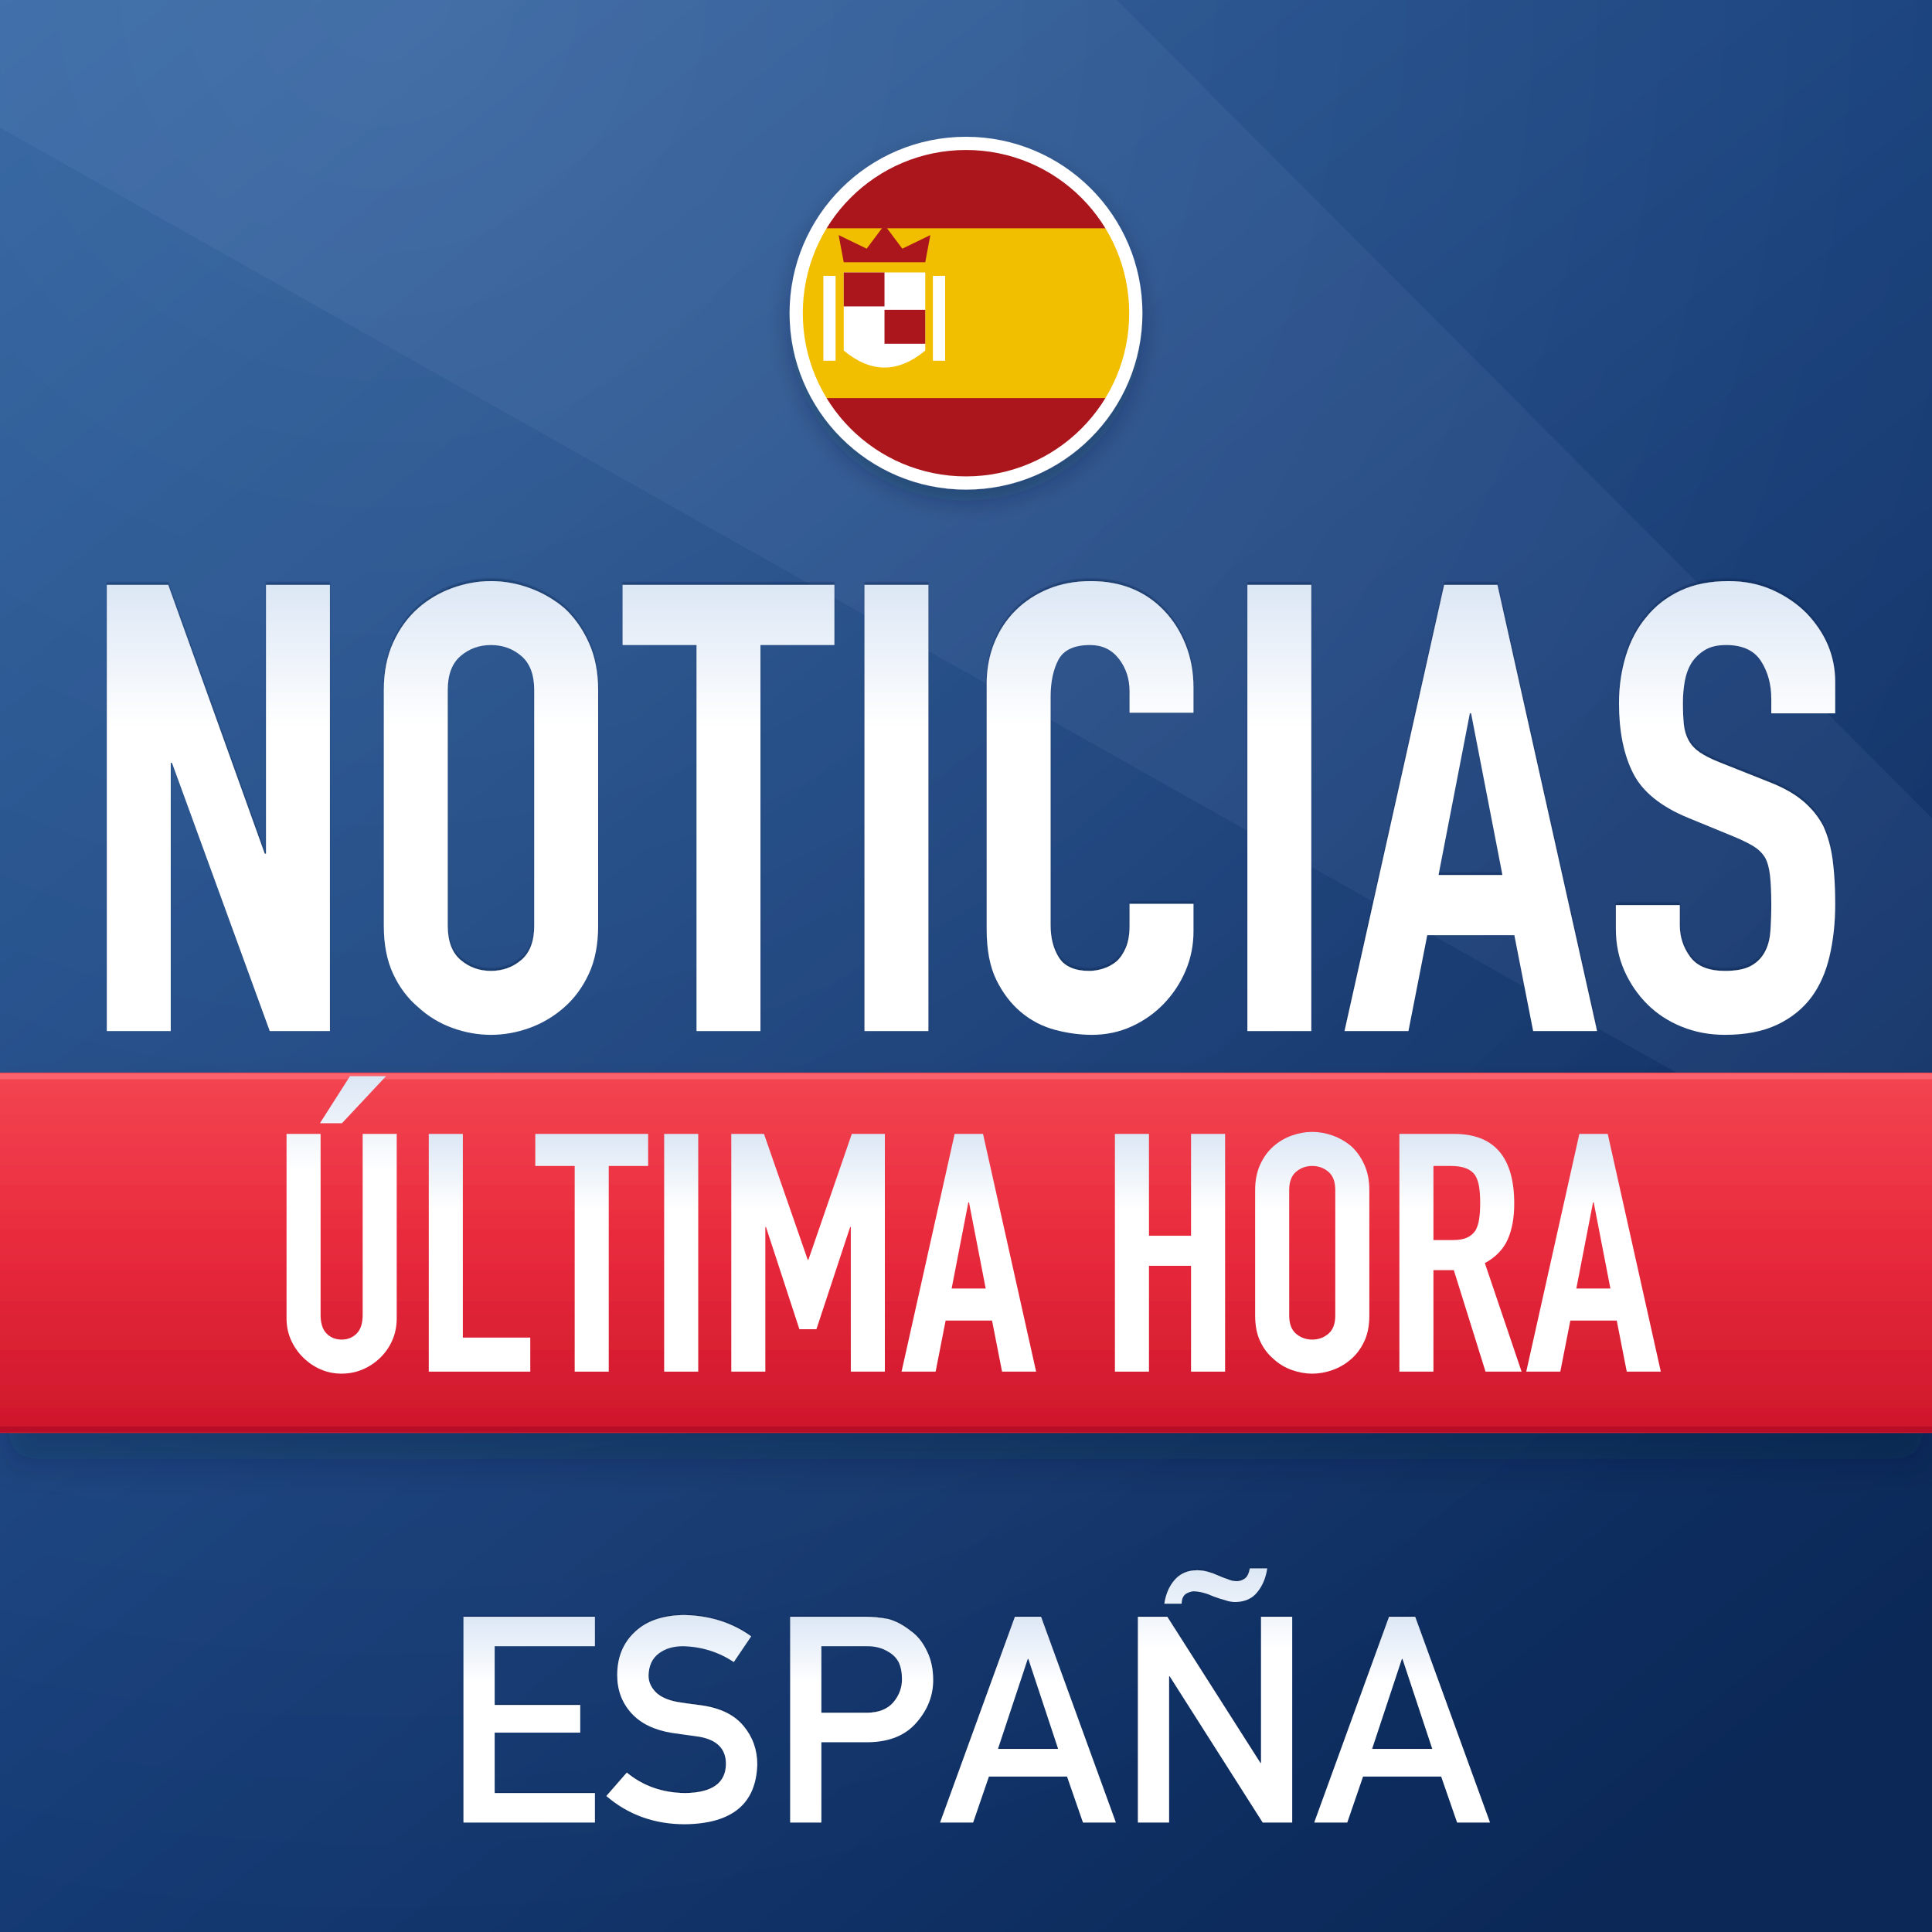
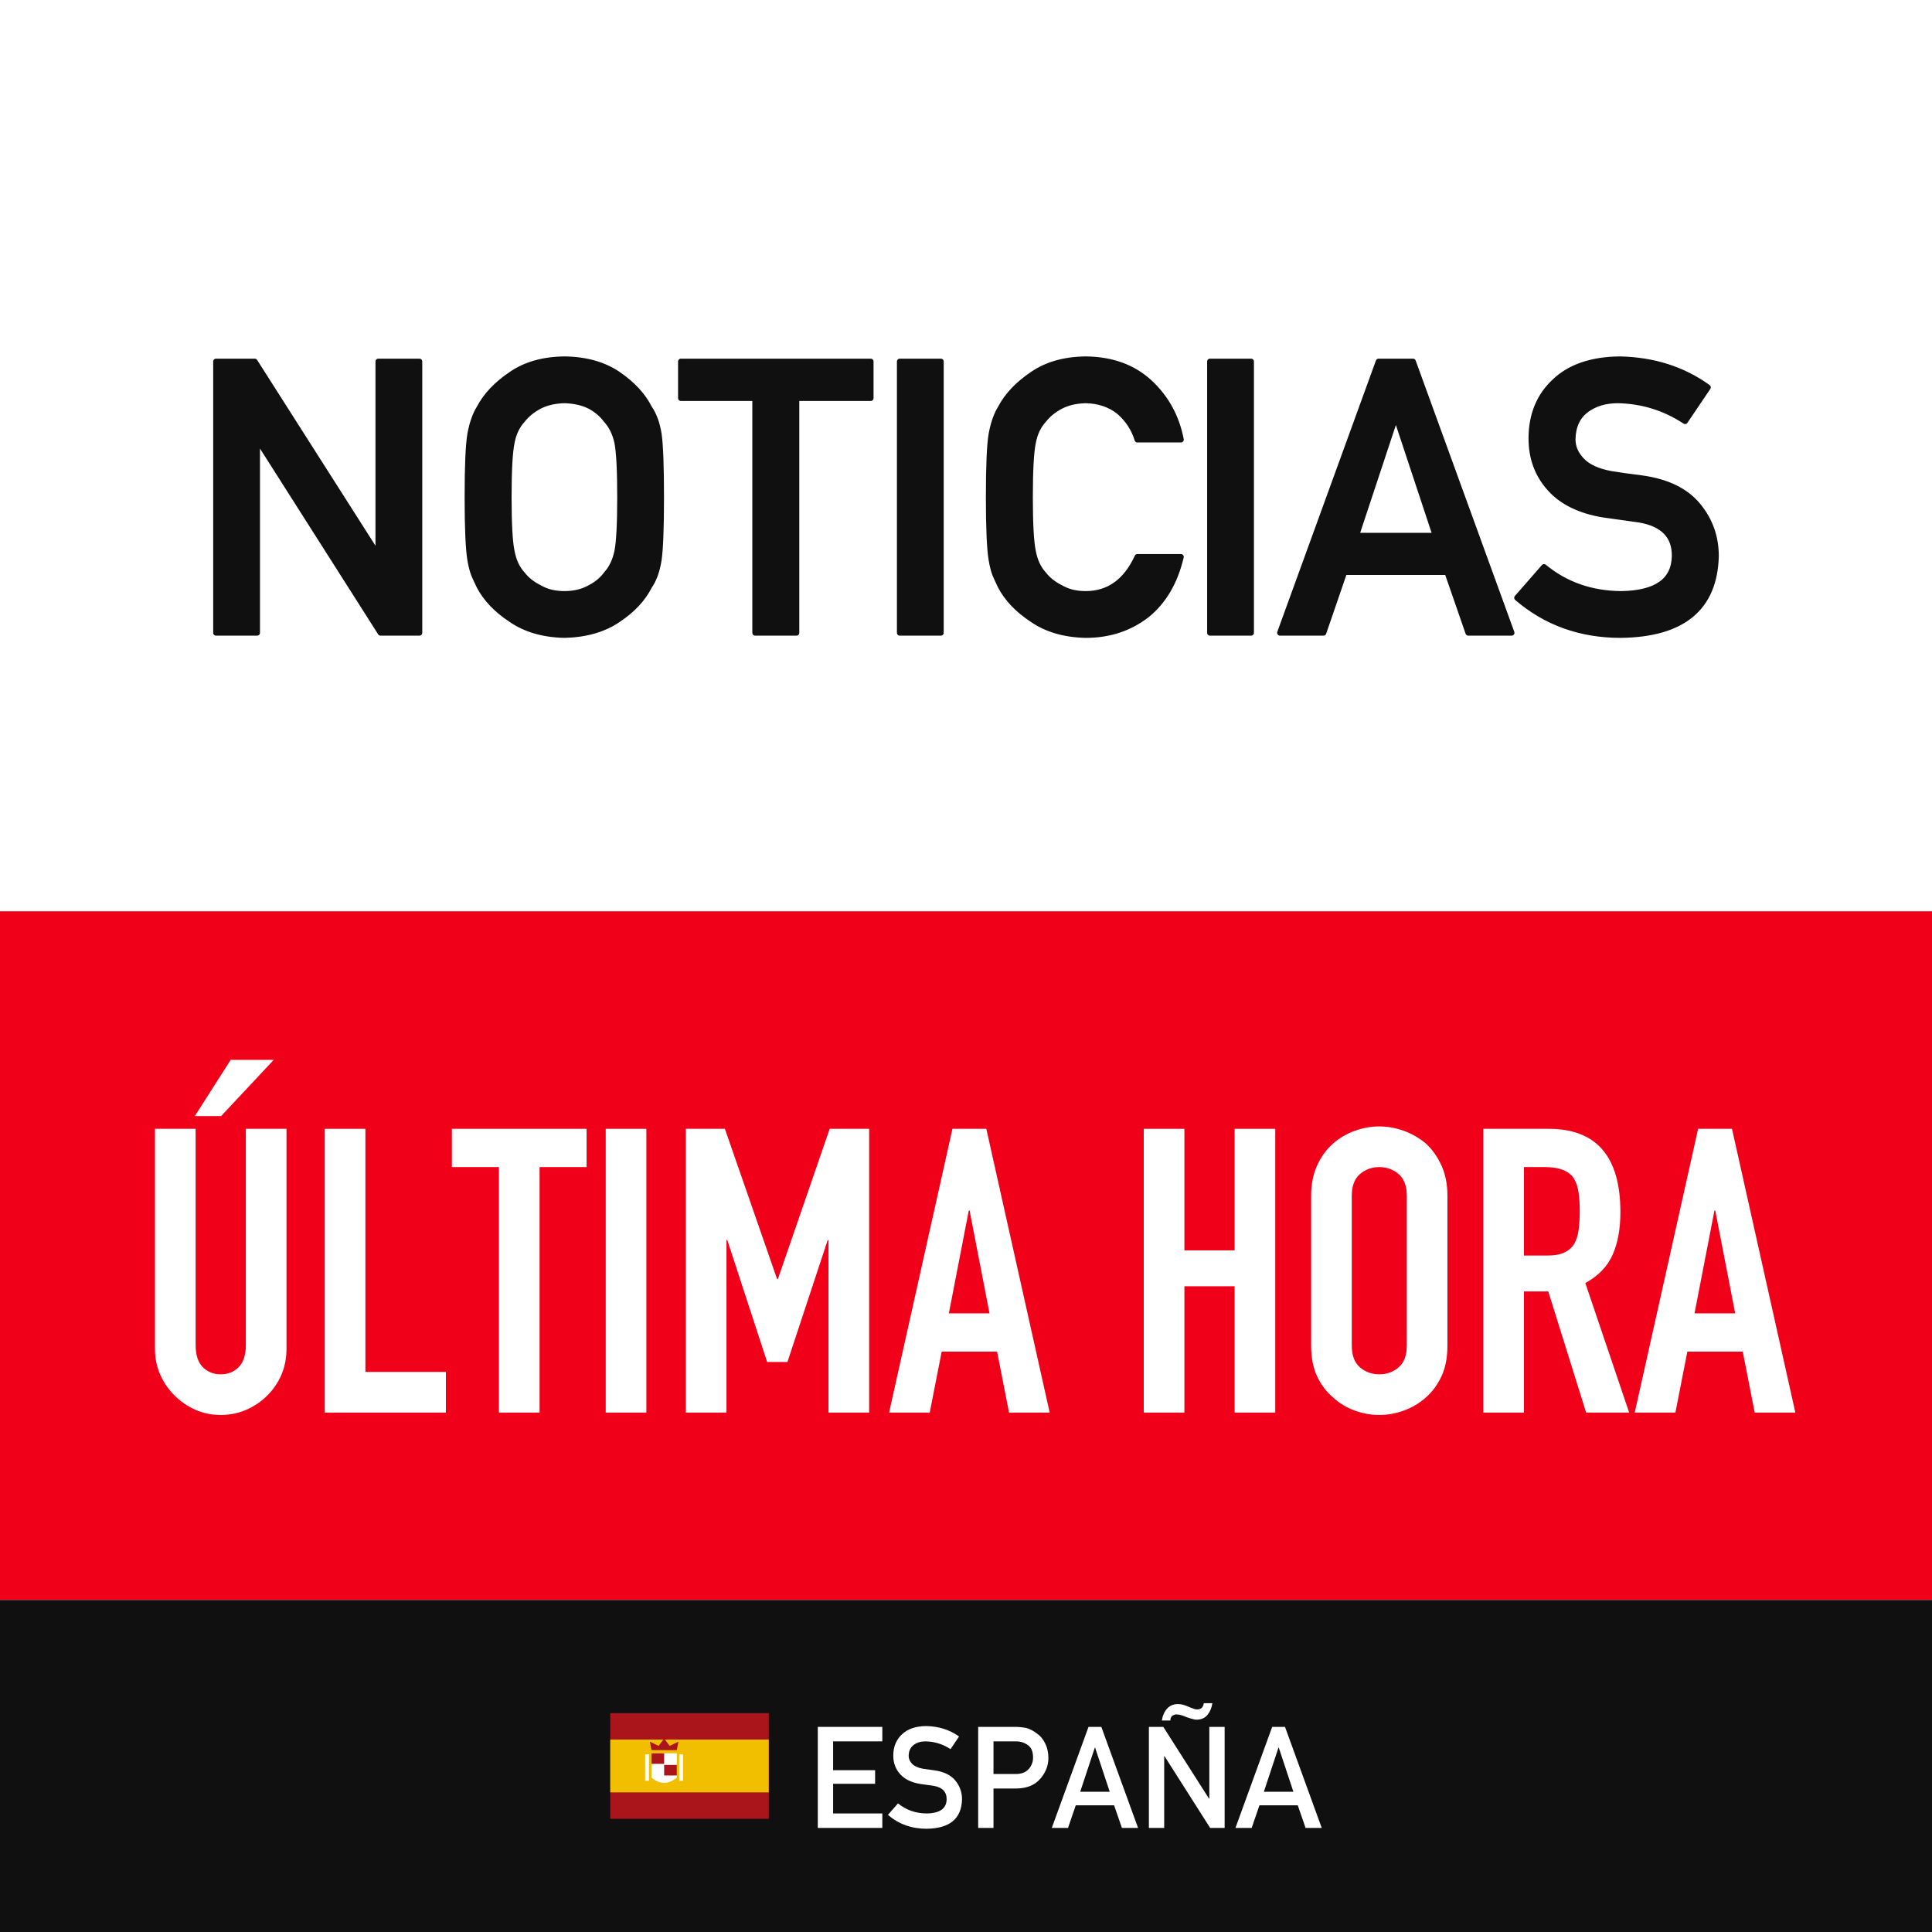
- <svg xmlns="http://www.w3.org/2000/svg" width="1024" height="1024" viewBox="0 0 1024 1024">
-   <defs>
-     <linearGradient id="blue" x1="0" y1="0" x2="0.8" y2="1">
-       <stop stop-color="#245A9B" />
-       <stop offset=".55" stop-color="#163D78" />
-       <stop offset="1" stop-color="#0B2857" />
-     </linearGradient>
-     <radialGradient id="light" cx=".2" cy="0" r="1">
-       <stop stop-color="#FFFFFF" stop-opacity=".12" />
-       <stop offset="1" stop-color="#FFFFFF" stop-opacity="0" />
-     </radialGradient>
-     <linearGradient id="red" x1="0" y1="0" x2="0" y2="1">
-       <stop stop-color="#F34551" />
-       <stop offset=".46" stop-color="#E92B3D" />
-       <stop offset="1" stop-color="#CE172B" />
-     </linearGradient>
-     <linearGradient id="letter" x1="0" y1="0" x2="0" y2="1">
-       <stop stop-color="#FFFFFF" />
-       <stop offset=".68" stop-color="#FFFFFF" />
-       <stop offset="1" stop-color="#DCE7F5" />
-     </linearGradient>
-     <filter id="ribbonShadow" x="-20%" y="-30%" width="140%" height="180%">
-       <feDropShadow dx="0" dy="14" stdDeviation="10" flood-color="#031932" flood-opacity=".28" />
-     </filter>
-     <filter id="letterShadow" x="-15%" y="-25%" width="130%" height="160%">
-       <feDropShadow dx="0" dy="4" stdDeviation="1.5" flood-color="#071E43" flood-opacity=".36" />
-     </filter>
-     <filter id="flagShadow" x="-20%" y="-20%" width="140%" height="160%">
-       <feDropShadow dx="0" dy="6" stdDeviation="6" flood-color="#02142C" flood-opacity=".30" />
-     </filter>
-     <clipPath id="square">
-       <rect width="1024" height="1024" />
-     </clipPath>
-     <clipPath id="country-circle">
-       <circle cx="512" cy="166" r="90.0" />
-     </clipPath>
-   </defs>
-   <g clip-path="url(#square)">
-     <rect x="0" y="0" width="1024" height="1024" rx="0" fill="url(#blue)" />
-     <rect x="0" y="0" width="1024" height="1024" rx="0" fill="url(#light)" />
-     <path d="M-120 0H592L1104 514V690Z" fill="#B3D4FF" opacity=".06" />
-     <g filter="url(#flagShadow)">
-       <g clip-path="url(#country-circle)">
-         <g transform="translate(377.0,76.0)">
-           <rect x="0" y="0" width="270.0" height="180.0" rx="0" fill="#AA151B" />
-           <rect x="0" y="45.0" width="270.0" height="90.0" rx="0" fill="#F1BF00" />
-           <path d="M70.2 68.4h43.2v41.4q-21.6 18.0-43.2 0Z" fill="#FFFFFF" />
-           <rect x="70.2" y="68.4" width="21.6" height="18.0" rx="0" fill="#AA151B" />
-           <rect x="91.8" y="88.2" width="21.6" height="18.0" rx="0" fill="#AA151B" />
-           <rect x="59.4" y="70.2" width="6.48" height="45.0" rx="0" fill="#FFFFFF" />
-           <rect x="117.45" y="70.2" width="6.48" height="45.0" rx="0" fill="#FFFFFF" />
-           <path d="M70.2 63l-2.7-14.4 14.85 7.2 9.45-12.6 9.45 12.6 14.85-7.2-2.7 14.4Z" fill="#AA151B" />
-         </g>
-       </g>
-       <circle cx="512" cy="166" r="90.0" fill="none" stroke="#FFFFFF" stroke-width="7" />
-     </g>
-     <g aria-label="NOTICIAS" fill="url(#letter)" filter="url(#letterShadow)" transform="translate(42.000,546.495) scale(0.332155,-0.332155)">
-       <path d="M44.000,0.000 L44.000,712.000 L142.000,712.000 L296.000,283.000 L298.000,283.000 L298.000,712.000 L400.000,712.000 L400.000,0.000 L304.000,0.000 L148.000,428.000 L146.000,428.000 L146.000,0.000 Z " />
-       <path d="M486.000,544.000 Q486.000,587.000 501.000,620.000 Q516.000,653.000 541.000,675.000 Q565.000,696.000 595.500,707.000 Q626.000,718.000 657.000,718.000 Q688.000,718.000 718.500,707.000 Q749.000,696.000 774.000,675.000 Q798.000,653.000 813.000,620.000 Q828.000,587.000 828.000,544.000 L828.000,168.000 Q828.000,123.000 813.000,91.000 Q798.000,59.000 774.000,38.000 Q749.000,16.000 718.500,5.000 Q688.000,-6.000 657.000,-6.000 Q626.000,-6.000 595.500,5.000 Q565.000,16.000 541.000,38.000 Q516.000,59.000 501.000,91.000 Q486.000,123.000 486.000,168.000 Z M588.000,168.000 Q588.000,131.000 608.500,113.500 Q629.000,96.000 657.000,96.000 Q685.000,96.000 705.500,113.500 Q726.000,131.000 726.000,168.000 L726.000,544.000 Q726.000,581.000 705.500,598.500 Q685.000,616.000 657.000,616.000 Q629.000,616.000 608.500,598.500 Q588.000,581.000 588.000,544.000 Z " />
-       <path d="M985.000,0.000 L985.000,616.000 L867.000,616.000 L867.000,712.000 L1205.000,712.000 L1205.000,616.000 L1087.000,616.000 L1087.000,0.000 Z " />
-       <path d="M1253.000,0.000 L1253.000,712.000 L1355.000,712.000 L1355.000,0.000 Z " />
-       <path d="M1778.000,203.000 L1778.000,159.000 Q1778.000,126.000 1765.500,96.500 Q1753.000,67.000 1731.000,44.000 Q1709.000,21.000 1679.500,7.500 Q1650.000,-6.000 1616.000,-6.000 Q1587.000,-6.000 1557.000,2.000 Q1527.000,10.000 1503.000,30.000 Q1479.000,50.000 1463.500,81.500 Q1448.000,113.000 1448.000,162.000 L1448.000,554.000 Q1448.000,589.000 1460.000,619.000 Q1472.000,649.000 1494.000,671.000 Q1516.000,693.000 1546.500,705.500 Q1577.000,718.000 1614.000,718.000 Q1686.000,718.000 1731.000,671.000 Q1753.000,648.000 1765.500,616.500 Q1778.000,585.000 1778.000,548.000 L1778.000,508.000 L1676.000,508.000 L1676.000,542.000 Q1676.000,572.000 1659.000,594.000 Q1642.000,616.000 1613.000,616.000 Q1575.000,616.000 1562.500,592.500 Q1550.000,569.000 1550.000,533.000 L1550.000,169.000 Q1550.000,138.000 1563.500,117.000 Q1577.000,96.000 1612.000,96.000 Q1622.000,96.000 1633.500,99.500 Q1645.000,103.000 1655.000,111.000 Q1664.000,119.000 1670.000,133.000 Q1676.000,147.000 1676.000,168.000 L1676.000,203.000 Z " />
-       <path d="M1864.000,0.000 L1864.000,712.000 L1966.000,712.000 L1966.000,0.000 Z " />
-       <path d="M2271.000,249.000 L2221.000,507.000 L2219.000,507.000 L2169.000,249.000 Z M2019.000,0.000 L2178.000,712.000 L2263.000,712.000 L2422.000,0.000 L2320.000,0.000 L2290.000,153.000 L2151.000,153.000 L2121.000,0.000 Z " />
-       <path d="M2802.000,507.000 L2700.000,507.000 L2700.000,530.000 Q2700.000,565.000 2683.500,590.500 Q2667.000,616.000 2628.000,616.000 Q2607.000,616.000 2594.000,608.000 Q2581.000,600.000 2573.000,588.000 Q2565.000,575.000 2562.000,558.500 Q2559.000,542.000 2559.000,524.000 Q2559.000,503.000 2560.500,489.000 Q2562.000,475.000 2568.000,464.000 Q2574.000,453.000 2585.500,445.000 Q2597.000,437.000 2617.000,429.000 L2695.000,398.000 Q2729.000,385.000 2750.000,367.500 Q2771.000,350.000 2783.000,327.000 Q2794.000,303.000 2798.000,272.500 Q2802.000,242.000 2802.000,203.000 Q2802.000,158.000 2793.000,119.500 Q2784.000,81.000 2764.000,54.000 Q2743.000,26.000 2709.000,10.000 Q2675.000,-6.000 2626.000,-6.000 Q2589.000,-6.000 2557.000,7.000 Q2525.000,20.000 2502.000,43.000 Q2479.000,66.000 2465.500,96.500 Q2452.000,127.000 2452.000,163.000 L2452.000,201.000 L2554.000,201.000 L2554.000,169.000 Q2554.000,141.000 2570.500,118.500 Q2587.000,96.000 2626.000,96.000 Q2652.000,96.000 2666.500,103.500 Q2681.000,111.000 2689.000,125.000 Q2697.000,139.000 2698.500,158.500 Q2700.000,178.000 2700.000,202.000 Q2700.000,230.000 2698.000,248.000 Q2696.000,266.000 2690.000,277.000 Q2683.000,288.000 2671.500,295.000 Q2660.000,302.000 2641.000,310.000 L2568.000,340.000 Q2502.000,367.000 2479.500,411.500 Q2457.000,456.000 2457.000,523.000 Q2457.000,563.000 2468.000,599.000 Q2479.000,635.000 2501.000,661.000 Q2522.000,687.000 2554.500,702.500 Q2587.000,718.000 2632.000,718.000 Q2670.000,718.000 2701.500,704.000 Q2733.000,690.000 2756.000,667.000 Q2802.000,619.000 2802.000,557.000 Z " />
-     </g>
-     <g filter="url(#ribbonShadow)">
-       <rect x="0" y="568.495" width="1024" height="191" rx="0" fill="url(#red)" />
-       <path d="M0 570.495H1024" stroke="#FF7581" stroke-opacity=".6" stroke-width="3" />
-       <path d="M0 757.495H1024" stroke="#A30A20" stroke-opacity=".5" stroke-width="3" />
-       <g aria-label="ÚLTIMA HORA" fill="url(#letter)" transform="translate(143.379,726.995) scale(0.176966,-0.176966)">
-         <path d="M378.000,712.000 L378.000,160.000 Q378.000,125.000 365.500,95.500 Q353.000,66.000 330.000,43.000 Q307.000,20.000 277.000,7.000 Q247.000,-6.000 213.000,-6.000 Q179.000,-6.000 149.500,7.000 Q120.000,20.000 97.000,43.000 Q74.000,66.000 61.000,95.500 Q48.000,125.000 48.000,160.000 L48.000,712.000 L150.000,712.000 L150.000,170.000 Q150.000,132.000 168.000,114.000 Q186.000,96.000 213.000,96.000 Q240.000,96.000 258.000,114.000 Q276.000,132.000 276.000,170.000 L276.000,712.000 Z M148.000,744.000 L238.000,885.000 L346.000,885.000 L214.000,744.000 Z " />
-         <path d="M474.000,0.000 L474.000,712.000 L576.000,712.000 L576.000,102.000 L778.000,102.000 L778.000,0.000 Z " />
-         <path d="M911.000,0.000 L911.000,616.000 L793.000,616.000 L793.000,712.000 L1131.000,712.000 L1131.000,616.000 L1013.000,616.000 L1013.000,0.000 Z " />
-         <path d="M1179.000,0.000 L1179.000,712.000 L1281.000,712.000 L1281.000,0.000 Z " />
-         <path d="M1380.000,0.000 L1380.000,712.000 L1478.000,712.000 L1609.000,335.000 L1611.000,335.000 L1741.000,712.000 L1840.000,712.000 L1840.000,0.000 L1738.000,0.000 L1738.000,433.000 L1736.000,433.000 L1635.000,127.000 L1584.000,127.000 L1484.000,433.000 L1482.000,433.000 L1482.000,0.000 Z " />
-         <path d="M2142.000,249.000 L2092.000,507.000 L2090.000,507.000 L2040.000,249.000 Z M1890.000,0.000 L2049.000,712.000 L2134.000,712.000 L2293.000,0.000 L2191.000,0.000 L2161.000,153.000 L2022.000,153.000 L1992.000,0.000 Z " />
-         <path d="M2529.000,0.000 L2529.000,712.000 L2631.000,712.000 L2631.000,407.000 L2757.000,407.000 L2757.000,712.000 L2859.000,712.000 L2859.000,0.000 L2757.000,0.000 L2757.000,317.000 L2631.000,317.000 L2631.000,0.000 Z " />
-         <path d="M2949.000,544.000 Q2949.000,587.000 2964.000,620.000 Q2979.000,653.000 3004.000,675.000 Q3028.000,696.000 3058.500,707.000 Q3089.000,718.000 3120.000,718.000 Q3151.000,718.000 3181.500,707.000 Q3212.000,696.000 3237.000,675.000 Q3261.000,653.000 3276.000,620.000 Q3291.000,587.000 3291.000,544.000 L3291.000,168.000 Q3291.000,123.000 3276.000,91.000 Q3261.000,59.000 3237.000,38.000 Q3212.000,16.000 3181.500,5.000 Q3151.000,-6.000 3120.000,-6.000 Q3089.000,-6.000 3058.500,5.000 Q3028.000,16.000 3004.000,38.000 Q2979.000,59.000 2964.000,91.000 Q2949.000,123.000 2949.000,168.000 Z M3051.000,168.000 Q3051.000,131.000 3071.500,113.500 Q3092.000,96.000 3120.000,96.000 Q3148.000,96.000 3168.500,113.500 Q3189.000,131.000 3189.000,168.000 L3189.000,544.000 Q3189.000,581.000 3168.500,598.500 Q3148.000,616.000 3120.000,616.000 Q3092.000,616.000 3071.500,598.500 Q3051.000,581.000 3051.000,544.000 Z " />
-         <path d="M3483.000,616.000 L3483.000,394.000 L3541.000,394.000 Q3568.000,394.000 3584.000,401.500 Q3600.000,409.000 3609.000,423.000 Q3617.000,437.000 3620.000,457.500 Q3623.000,478.000 3623.000,505.000 Q3623.000,532.000 3620.000,552.500 Q3617.000,573.000 3608.000,588.000 Q3589.000,616.000 3536.000,616.000 Z M3381.000,0.000 L3381.000,712.000 L3545.000,712.000 Q3725.000,712.000 3725.000,503.000 Q3725.000,440.000 3705.500,396.000 Q3686.000,352.000 3637.000,325.000 L3747.000,0.000 L3639.000,0.000 L3544.000,304.000 L3483.000,304.000 L3483.000,0.000 Z " />
-         <path d="M4013.000,249.000 L3963.000,507.000 L3961.000,507.000 L3911.000,249.000 Z M3761.000,0.000 L3920.000,712.000 L4005.000,712.000 L4164.000,0.000 L4062.000,0.000 L4032.000,153.000 L3893.000,153.000 L3863.000,0.000 Z " />
-       </g>
-     </g>
-     <g aria-label="ESPAÑA" fill="url(#letter)" filter="url(#letterShadow)" transform="translate(234.119,966.000) scale(0.153252,-0.153252)">
-       <path d="M75.195,0.000 L529.785,0.000 L529.785,102.051 L183.105,102.051 L183.105,311.035 L479.004,311.035 L479.004,406.738 L183.105,406.738 L183.105,609.863 L529.785,609.863 L529.785,711.914 L75.195,711.914 Z " />
-       <path d="M640.137,172.852 L569.336,91.797 Q683.105,-5.859 841.309,-5.859 Q1085.938,-2.930 1091.309,201.172 Q1091.309,276.855 1043.945,333.984 Q996.094,392.090 895.996,405.762 Q845.215,412.109 815.918,416.992 Q763.184,426.758 739.258,452.148 Q715.332,477.051 715.332,507.812 Q716.309,559.082 750.977,584.961 Q784.180,609.863 833.984,609.863 Q930.176,607.910 1010.254,555.176 L1070.312,644.043 Q972.168,714.844 839.355,717.773 Q729.004,716.797 668.945,660.156 Q606.934,603.027 606.934,509.766 Q606.934,432.129 656.250,377.930 Q704.102,325.195 795.898,310.059 Q847.168,302.734 890.137,296.875 Q983.887,280.762 982.910,201.172 Q980.957,104.004 842.285,102.051 Q725.098,103.027 640.137,172.852 Z " />
-       <path d="M1312.988,609.863 L1468.750,609.863 Q1512.695,610.840 1545.898,589.844 Q1567.871,577.148 1580.078,555.176 Q1591.797,530.762 1591.797,495.117 Q1591.797,452.148 1562.988,416.992 Q1532.715,380.859 1472.656,379.883 L1312.988,379.883 Z M1205.078,0.000 L1312.988,0.000 L1312.988,277.832 L1477.051,277.832 Q1586.914,279.785 1644.043,348.145 Q1699.707,413.086 1699.707,492.188 Q1699.707,550.781 1677.734,593.750 Q1656.738,638.184 1623.047,662.109 Q1583.008,693.848 1543.945,704.102 Q1504.883,711.914 1462.891,711.914 L1205.078,711.914 Z " />
-       <path d="M1923.828,254.883 L2026.855,565.918 L2028.809,565.918 L2131.836,254.883 Z M2217.773,0.000 L2331.543,0.000 L2072.754,711.914 L1982.422,711.914 L1723.633,0.000 L1837.891,0.000 L1892.578,159.180 L2162.598,159.180 Z " />
-       <path d="M2407.715,0.000 L2515.625,0.000 L2515.625,505.859 L2517.578,505.859 L2839.355,0.000 L2941.406,0.000 L2941.406,711.914 L2833.496,711.914 L2833.496,206.055 L2831.543,206.055 L2509.277,711.914 L2407.715,711.914 Z M2559.082,756.836 Q2559.082,781.738 2575.195,791.992 Q2590.332,799.805 2601.074,799.805 Q2632.324,798.828 2669.922,781.738 Q2687.988,774.902 2708.008,769.531 Q2727.051,762.695 2745.117,762.695 Q2795.898,763.672 2822.266,798.828 Q2848.145,831.543 2854.980,878.906 L2794.922,878.906 Q2790.039,852.539 2777.344,843.750 Q2763.184,833.984 2748.047,834.961 Q2732.910,834.961 2718.262,841.797 Q2702.148,846.680 2684.082,854.980 Q2666.992,862.793 2648.926,867.676 Q2631.348,872.559 2612.305,872.559 Q2565.918,872.559 2537.109,841.797 Q2507.324,809.570 2499.023,756.836 Z " />
-       <path d="M3217.773,254.883 L3320.801,565.918 L3322.754,565.918 L3425.781,254.883 Z M3511.719,0.000 L3625.488,0.000 L3366.699,711.914 L3276.367,711.914 L3017.578,0.000 L3131.836,0.000 L3186.523,159.180 L3456.543,159.180 Z " />
-     </g>
+ <svg xmlns="http://www.w3.org/2000/svg" width="1024" height="1024" viewBox="0 0 1024 1024" data-proposal="15A">
+   <rect x="0" y="0" width="1024" height="1024" rx="0" fill="#FFFFFF" />
+   <rect x="0" y="483" width="1024" height="365" rx="0" fill="#F00019" />
+   <rect x="0" y="848" width="1024" height="176" rx="0" fill="#101010" />
+   <g aria-label="NOTICIAS" fill="#101010" transform="translate(99.31017,335.4051) scale(0.202005,-0.202005)" stroke="#101010" stroke-width="14.851" stroke-linejoin="round">
+     <path d="M75.195,0.000 L183.105,0.000 L183.105,505.859 L185.059,505.859 L506.836,0.000 L608.887,0.000 L608.887,711.914 L500.977,711.914 L500.977,206.055 L499.023,206.055 L176.758,711.914 L75.195,711.914 Z " />
+     <path d="M734.863,355.957 Q734.863,233.887 742.188,190.918 Q746.094,167.969 751.953,152.832 Q758.301,138.184 766.113,122.070 Q791.992,72.754 849.121,35.156 Q905.273,-3.906 989.258,-5.859 Q1074.219,-3.906 1130.859,35.156 Q1187.012,72.754 1211.914,122.070 Q1229.980,147.949 1236.816,190.918 Q1243.164,233.887 1243.164,355.957 Q1243.164,479.980 1236.816,521.973 Q1229.980,563.965 1211.914,589.844 Q1187.012,639.160 1130.859,677.734 Q1074.219,716.797 989.258,717.773 Q905.273,716.797 849.121,677.734 Q791.992,639.160 766.113,589.844 Q750.000,563.965 742.188,521.973 Q734.863,479.980 734.863,355.957 Z M843.262,355.957 Q843.262,460.938 851.074,499.023 Q857.910,535.156 878.906,558.105 Q895.996,580.078 923.828,594.727 Q951.172,608.887 989.258,609.863 Q1027.832,608.887 1056.152,594.727 Q1083.008,580.078 1099.121,558.105 Q1120.117,535.156 1127.930,499.023 Q1135.254,460.938 1135.254,355.957 Q1135.254,250.977 1127.930,213.867 Q1120.117,176.758 1099.121,153.809 Q1083.008,131.836 1056.152,118.164 Q1027.832,102.051 989.258,102.051 Q951.172,102.051 923.828,118.164 Q895.996,131.836 878.906,153.809 Q857.910,176.758 851.074,213.867 Q843.262,250.977 843.262,355.957 Z " />
+     <path d="M1489.746,0.000 L1598.145,0.000 L1598.145,615.723 L1792.969,615.723 L1792.969,711.914 L1294.922,711.914 L1294.922,615.723 L1489.746,615.723 Z " />
+     <path d="M1869.141,0.000 L1977.051,0.000 L1977.051,711.914 L1869.141,711.914 Z " />
+     <path d="M2492.676,199.219 Q2447.754,102.051 2356.934,102.051 Q2318.848,102.051 2291.504,118.164 Q2263.672,131.836 2246.582,153.809 Q2225.586,176.758 2218.750,213.867 Q2210.938,250.977 2210.938,355.957 Q2210.938,460.938 2218.750,499.023 Q2225.586,535.156 2246.582,558.105 Q2263.672,580.078 2291.504,594.727 Q2318.848,608.887 2356.934,609.863 Q2408.691,608.887 2444.824,580.078 Q2479.492,549.805 2492.676,506.836 L2606.934,506.836 Q2589.844,596.191 2524.902,656.738 Q2459.961,716.797 2356.934,717.773 Q2272.949,716.797 2216.797,677.734 Q2159.668,639.160 2133.789,589.844 Q2117.676,563.965 2109.863,521.973 Q2102.539,479.980 2102.539,355.957 Q2102.539,233.887 2109.863,190.918 Q2113.770,167.969 2119.629,152.832 Q2125.977,138.184 2133.789,122.070 Q2159.668,72.754 2216.797,35.156 Q2272.949,-3.906 2356.934,-5.859 Q2449.707,-5.859 2517.578,46.875 Q2583.496,100.098 2606.934,199.219 Z " />
+     <path d="M2683.105,0.000 L2791.016,0.000 L2791.016,711.914 L2683.105,711.914 Z " />
+     <path d="M3066.895,254.883 L3169.922,565.918 L3171.875,565.918 L3274.902,254.883 Z M3360.840,0.000 L3474.609,0.000 L3215.820,711.914 L3125.488,711.914 L2866.699,0.000 L2980.957,0.000 L3035.645,159.180 L3305.664,159.180 Z " />
+     <path d="M3559.570,172.852 L3488.770,91.797 Q3602.539,-5.859 3760.742,-5.859 Q4005.371,-2.930 4010.742,201.172 Q4010.742,276.855 3963.379,333.984 Q3915.527,392.090 3815.430,405.762 Q3764.648,412.109 3735.352,416.992 Q3682.617,426.758 3658.691,452.148 Q3634.766,477.051 3634.766,507.812 Q3635.742,559.082 3670.410,584.961 Q3703.613,609.863 3753.418,609.863 Q3849.609,607.910 3929.688,555.176 L3989.746,644.043 Q3891.602,714.844 3758.789,717.773 Q3648.438,716.797 3588.379,660.156 Q3526.367,603.027 3526.367,509.766 Q3526.367,432.129 3575.684,377.930 Q3623.535,325.195 3715.332,310.059 Q3766.602,302.734 3809.570,296.875 Q3903.320,280.762 3902.344,201.172 Q3900.391,104.004 3761.719,102.051 Q3644.531,103.027 3559.570,172.852 Z " />
+   </g>
+   <g aria-label="ÚLTIMA HORA" fill="#FFFFFF" transform="translate(72.000,748.699) scale(0.211234,-0.211234)">
+     <path d="M378.000,712.000 L378.000,160.000 Q378.000,125.000 365.500,95.500 Q353.000,66.000 330.000,43.000 Q307.000,20.000 277.000,7.000 Q247.000,-6.000 213.000,-6.000 Q179.000,-6.000 149.500,7.000 Q120.000,20.000 97.000,43.000 Q74.000,66.000 61.000,95.500 Q48.000,125.000 48.000,160.000 L48.000,712.000 L150.000,712.000 L150.000,170.000 Q150.000,132.000 168.000,114.000 Q186.000,96.000 213.000,96.000 Q240.000,96.000 258.000,114.000 Q276.000,132.000 276.000,170.000 L276.000,712.000 Z M148.000,744.000 L238.000,885.000 L346.000,885.000 L214.000,744.000 Z " />
+     <path d="M474.000,0.000 L474.000,712.000 L576.000,712.000 L576.000,102.000 L778.000,102.000 L778.000,0.000 Z " />
+     <path d="M911.000,0.000 L911.000,616.000 L793.000,616.000 L793.000,712.000 L1131.000,712.000 L1131.000,616.000 L1013.000,616.000 L1013.000,0.000 Z " />
+     <path d="M1179.000,0.000 L1179.000,712.000 L1281.000,712.000 L1281.000,0.000 Z " />
+     <path d="M1380.000,0.000 L1380.000,712.000 L1478.000,712.000 L1609.000,335.000 L1611.000,335.000 L1741.000,712.000 L1840.000,712.000 L1840.000,0.000 L1738.000,0.000 L1738.000,433.000 L1736.000,433.000 L1635.000,127.000 L1584.000,127.000 L1484.000,433.000 L1482.000,433.000 L1482.000,0.000 Z " />
+     <path d="M2142.000,249.000 L2092.000,507.000 L2090.000,507.000 L2040.000,249.000 Z M1890.000,0.000 L2049.000,712.000 L2134.000,712.000 L2293.000,0.000 L2191.000,0.000 L2161.000,153.000 L2022.000,153.000 L1992.000,0.000 Z " />
+     <path d="M2529.000,0.000 L2529.000,712.000 L2631.000,712.000 L2631.000,407.000 L2757.000,407.000 L2757.000,712.000 L2859.000,712.000 L2859.000,0.000 L2757.000,0.000 L2757.000,317.000 L2631.000,317.000 L2631.000,0.000 Z " />
+     <path d="M2949.000,544.000 Q2949.000,587.000 2964.000,620.000 Q2979.000,653.000 3004.000,675.000 Q3028.000,696.000 3058.500,707.000 Q3089.000,718.000 3120.000,718.000 Q3151.000,718.000 3181.500,707.000 Q3212.000,696.000 3237.000,675.000 Q3261.000,653.000 3276.000,620.000 Q3291.000,587.000 3291.000,544.000 L3291.000,168.000 Q3291.000,123.000 3276.000,91.000 Q3261.000,59.000 3237.000,38.000 Q3212.000,16.000 3181.500,5.000 Q3151.000,-6.000 3120.000,-6.000 Q3089.000,-6.000 3058.500,5.000 Q3028.000,16.000 3004.000,38.000 Q2979.000,59.000 2964.000,91.000 Q2949.000,123.000 2949.000,168.000 Z M3051.000,168.000 Q3051.000,131.000 3071.500,113.500 Q3092.000,96.000 3120.000,96.000 Q3148.000,96.000 3168.500,113.500 Q3189.000,131.000 3189.000,168.000 L3189.000,544.000 Q3189.000,581.000 3168.500,598.500 Q3148.000,616.000 3120.000,616.000 Q3092.000,616.000 3071.500,598.500 Q3051.000,581.000 3051.000,544.000 Z " />
+     <path d="M3483.000,616.000 L3483.000,394.000 L3541.000,394.000 Q3568.000,394.000 3584.000,401.500 Q3600.000,409.000 3609.000,423.000 Q3617.000,437.000 3620.000,457.500 Q3623.000,478.000 3623.000,505.000 Q3623.000,532.000 3620.000,552.500 Q3617.000,573.000 3608.000,588.000 Q3589.000,616.000 3536.000,616.000 Z M3381.000,0.000 L3381.000,712.000 L3545.000,712.000 Q3725.000,712.000 3725.000,503.000 Q3725.000,440.000 3705.500,396.000 Q3686.000,352.000 3637.000,325.000 L3747.000,0.000 L3639.000,0.000 L3544.000,304.000 L3483.000,304.000 L3483.000,0.000 Z " />
+     <path d="M4013.000,249.000 L3963.000,507.000 L3961.000,507.000 L3911.000,249.000 Z M3761.000,0.000 L3920.000,712.000 L4005.000,712.000 L4164.000,0.000 L4062.000,0.000 L4032.000,153.000 L3893.000,153.000 L3863.000,0.000 Z " />
+   </g>
+   <g transform="translate(323.451,908)">
+     <rect x="0" y="0" width="84" height="56.0" rx="0" fill="#AA151B" />
+     <rect x="0" y="14.0" width="84" height="28.0" rx="0" fill="#F1BF00" />
+     <path d="M21.84 21.28h13.44v12.88q-6.72 5.6-13.44 0Z" fill="#FFFFFF" />
+     <rect x="21.84" y="21.28" width="6.72" height="5.6" rx="0" fill="#AA151B" />
+     <rect x="28.56" y="27.44" width="6.72" height="5.6" rx="0" fill="#AA151B" />
+     <rect x="18.48" y="21.84" width="2.016" height="14.0" rx="0" fill="#FFFFFF" />
+     <rect x="36.54" y="21.84" width="2.016" height="14.0" rx="0" fill="#FFFFFF" />
+     <path d="M21.84 19.6l-0.84-4.48 4.62 2.24 2.94-3.92 2.94 3.92 4.62-2.24-0.84 4.48Z" fill="#AA151B" />
+   </g>
+   <g aria-label="ESPAÑA" fill="#FFFFFF" transform="translate(427.7939,968.8408) scale(0.07523265,-0.07523265)">
+     <path d="M75.195,0.000 L529.785,0.000 L529.785,102.051 L183.105,102.051 L183.105,311.035 L479.004,311.035 L479.004,406.738 L183.105,406.738 L183.105,609.863 L529.785,609.863 L529.785,711.914 L75.195,711.914 Z " />
+     <path d="M640.137,172.852 L569.336,91.797 Q683.105,-5.859 841.309,-5.859 Q1085.938,-2.930 1091.309,201.172 Q1091.309,276.855 1043.945,333.984 Q996.094,392.090 895.996,405.762 Q845.215,412.109 815.918,416.992 Q763.184,426.758 739.258,452.148 Q715.332,477.051 715.332,507.812 Q716.309,559.082 750.977,584.961 Q784.180,609.863 833.984,609.863 Q930.176,607.910 1010.254,555.176 L1070.312,644.043 Q972.168,714.844 839.355,717.773 Q729.004,716.797 668.945,660.156 Q606.934,603.027 606.934,509.766 Q606.934,432.129 656.250,377.930 Q704.102,325.195 795.898,310.059 Q847.168,302.734 890.137,296.875 Q983.887,280.762 982.910,201.172 Q980.957,104.004 842.285,102.051 Q725.098,103.027 640.137,172.852 Z " />
+     <path d="M1312.988,609.863 L1468.750,609.863 Q1512.695,610.840 1545.898,589.844 Q1567.871,577.148 1580.078,555.176 Q1591.797,530.762 1591.797,495.117 Q1591.797,452.148 1562.988,416.992 Q1532.715,380.859 1472.656,379.883 L1312.988,379.883 Z M1205.078,0.000 L1312.988,0.000 L1312.988,277.832 L1477.051,277.832 Q1586.914,279.785 1644.043,348.145 Q1699.707,413.086 1699.707,492.188 Q1699.707,550.781 1677.734,593.750 Q1656.738,638.184 1623.047,662.109 Q1583.008,693.848 1543.945,704.102 Q1504.883,711.914 1462.891,711.914 L1205.078,711.914 Z " />
+     <path d="M1923.828,254.883 L2026.855,565.918 L2028.809,565.918 L2131.836,254.883 Z M2217.773,0.000 L2331.543,0.000 L2072.754,711.914 L1982.422,711.914 L1723.633,0.000 L1837.891,0.000 L1892.578,159.180 L2162.598,159.180 Z " />
+     <path d="M2407.715,0.000 L2515.625,0.000 L2515.625,505.859 L2517.578,505.859 L2839.355,0.000 L2941.406,0.000 L2941.406,711.914 L2833.496,711.914 L2833.496,206.055 L2831.543,206.055 L2509.277,711.914 L2407.715,711.914 Z M2559.082,756.836 Q2559.082,781.738 2575.195,791.992 Q2590.332,799.805 2601.074,799.805 Q2632.324,798.828 2669.922,781.738 Q2687.988,774.902 2708.008,769.531 Q2727.051,762.695 2745.117,762.695 Q2795.898,763.672 2822.266,798.828 Q2848.145,831.543 2854.980,878.906 L2794.922,878.906 Q2790.039,852.539 2777.344,843.750 Q2763.184,833.984 2748.047,834.961 Q2732.910,834.961 2718.262,841.797 Q2702.148,846.680 2684.082,854.980 Q2666.992,862.793 2648.926,867.676 Q2631.348,872.559 2612.305,872.559 Q2565.918,872.559 2537.109,841.797 Q2507.324,809.570 2499.023,756.836 Z " />
+     <path d="M3217.773,254.883 L3320.801,565.918 L3322.754,565.918 L3425.781,254.883 Z M3511.719,0.000 L3625.488,0.000 L3366.699,711.914 L3276.367,711.914 L3017.578,0.000 L3131.836,0.000 L3186.523,159.180 L3456.543,159.180 Z " />
  </g>
</svg>
